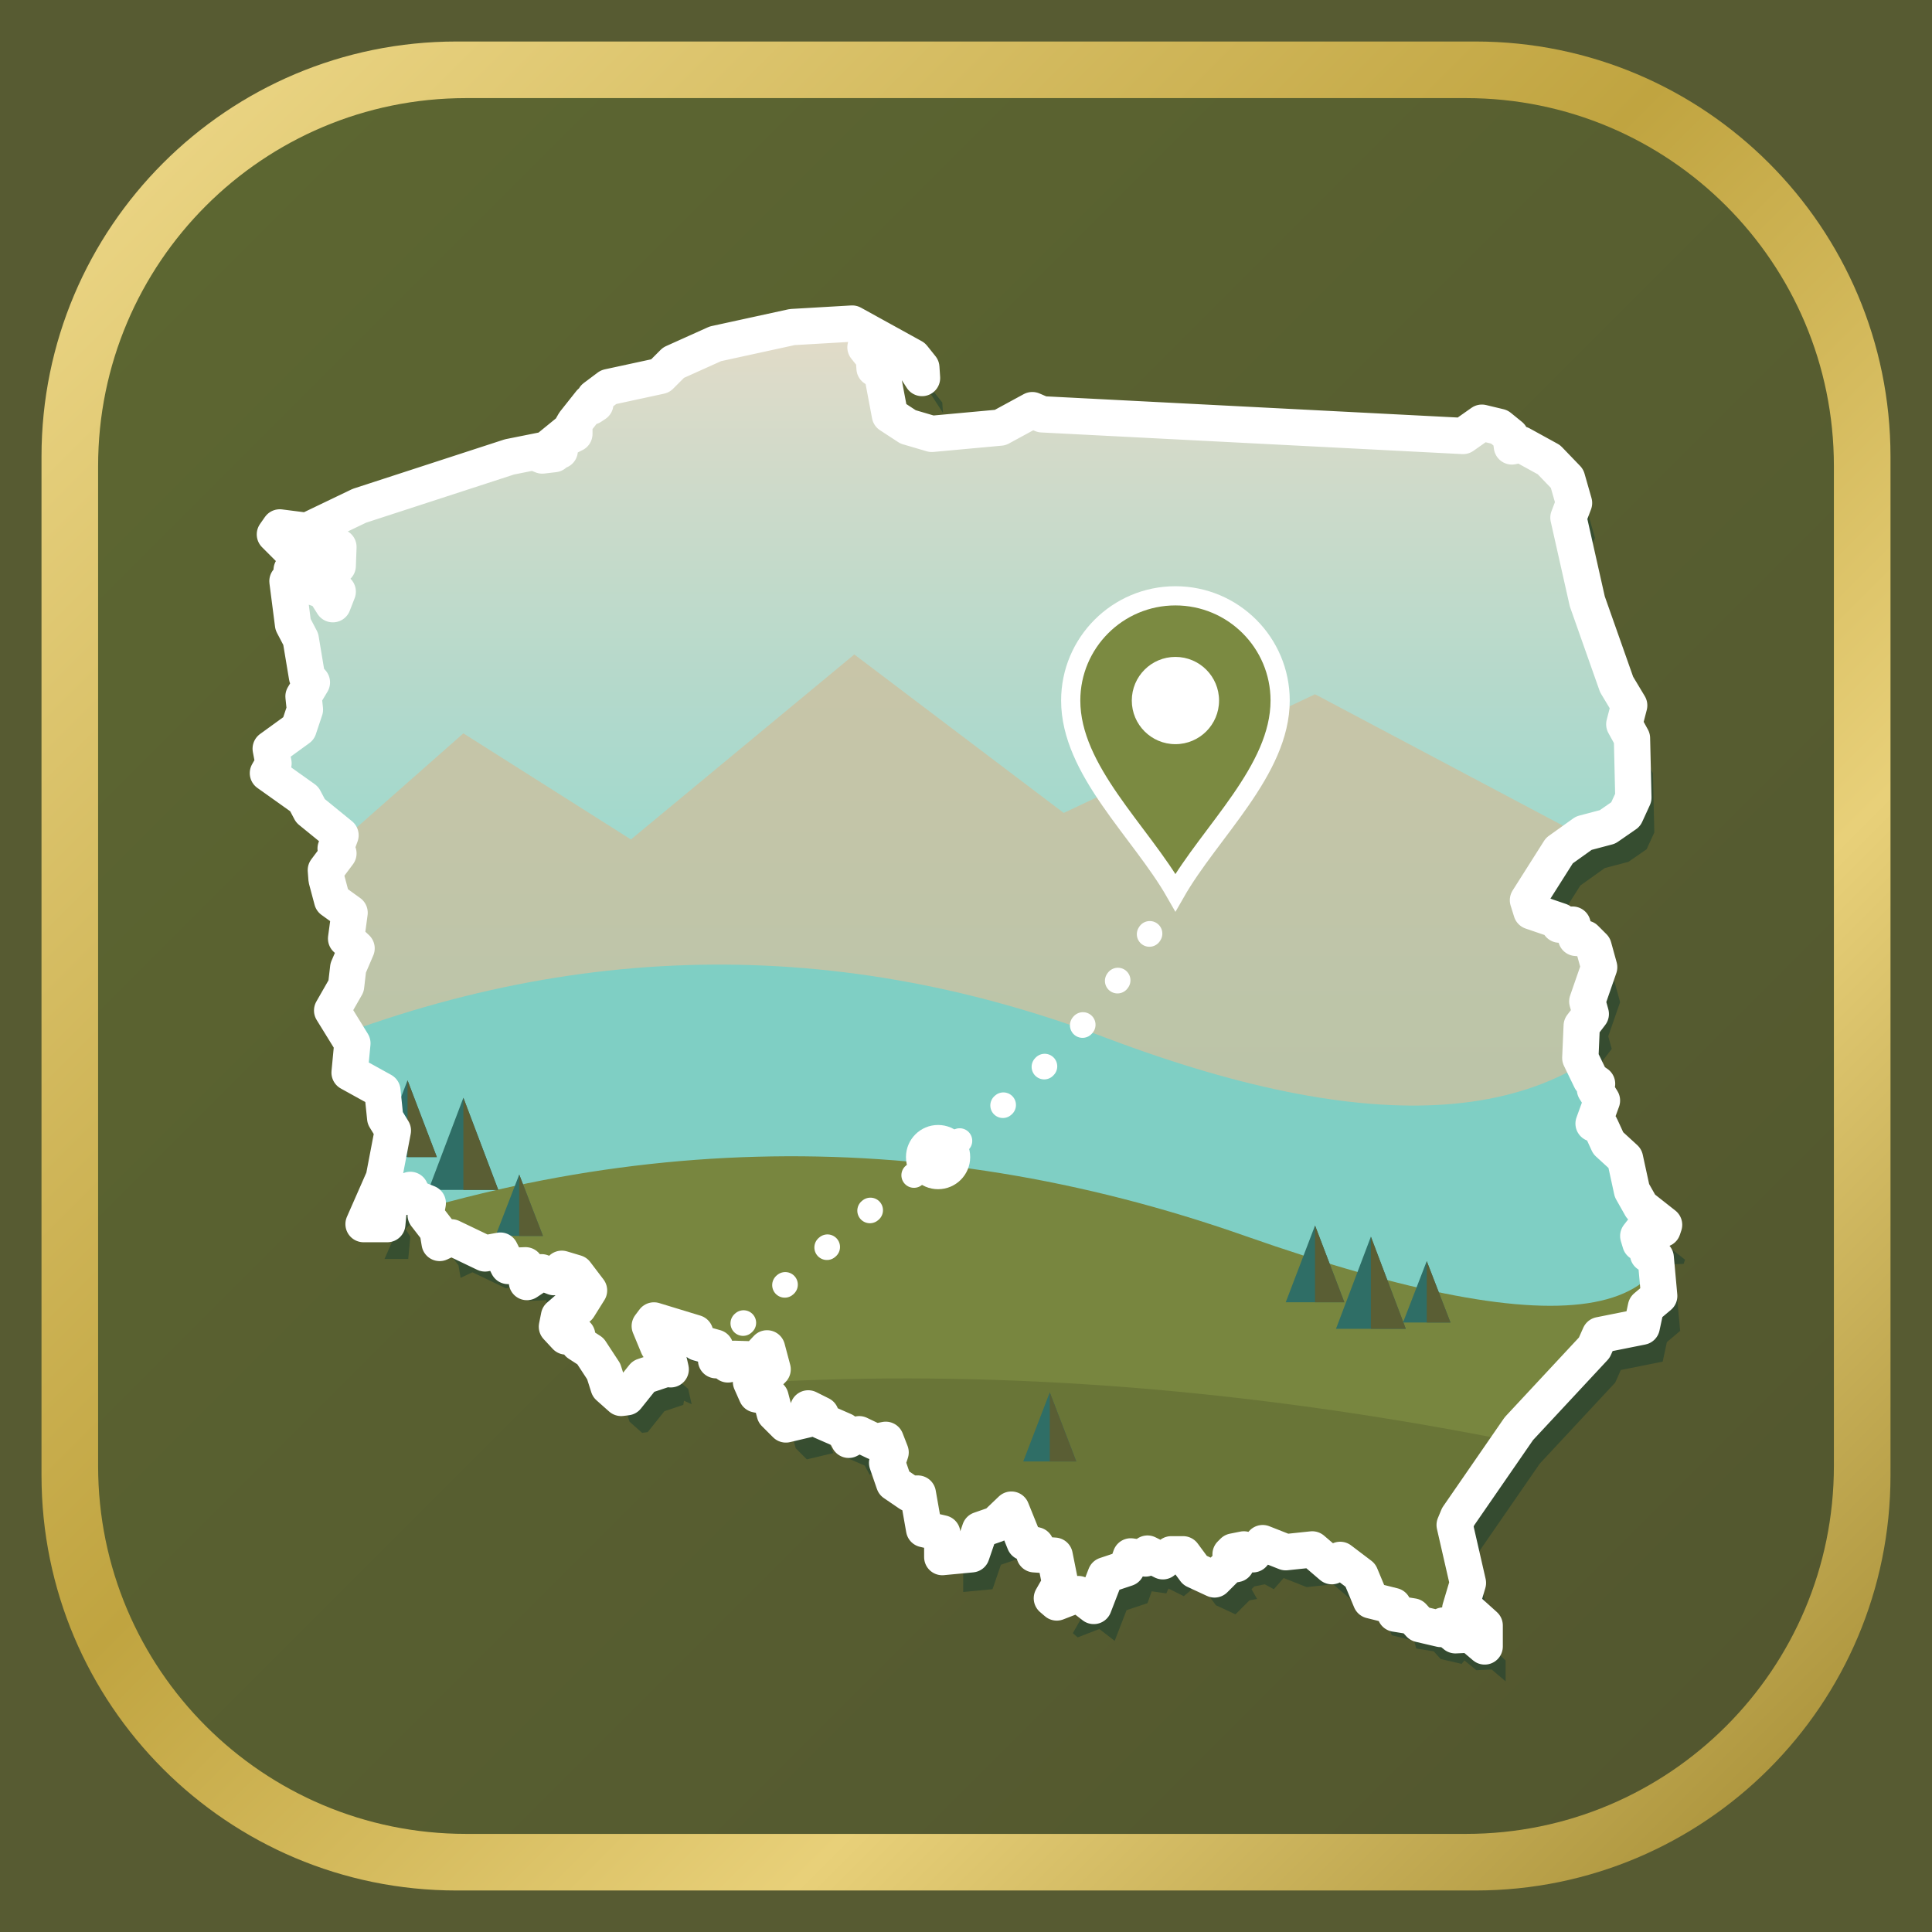
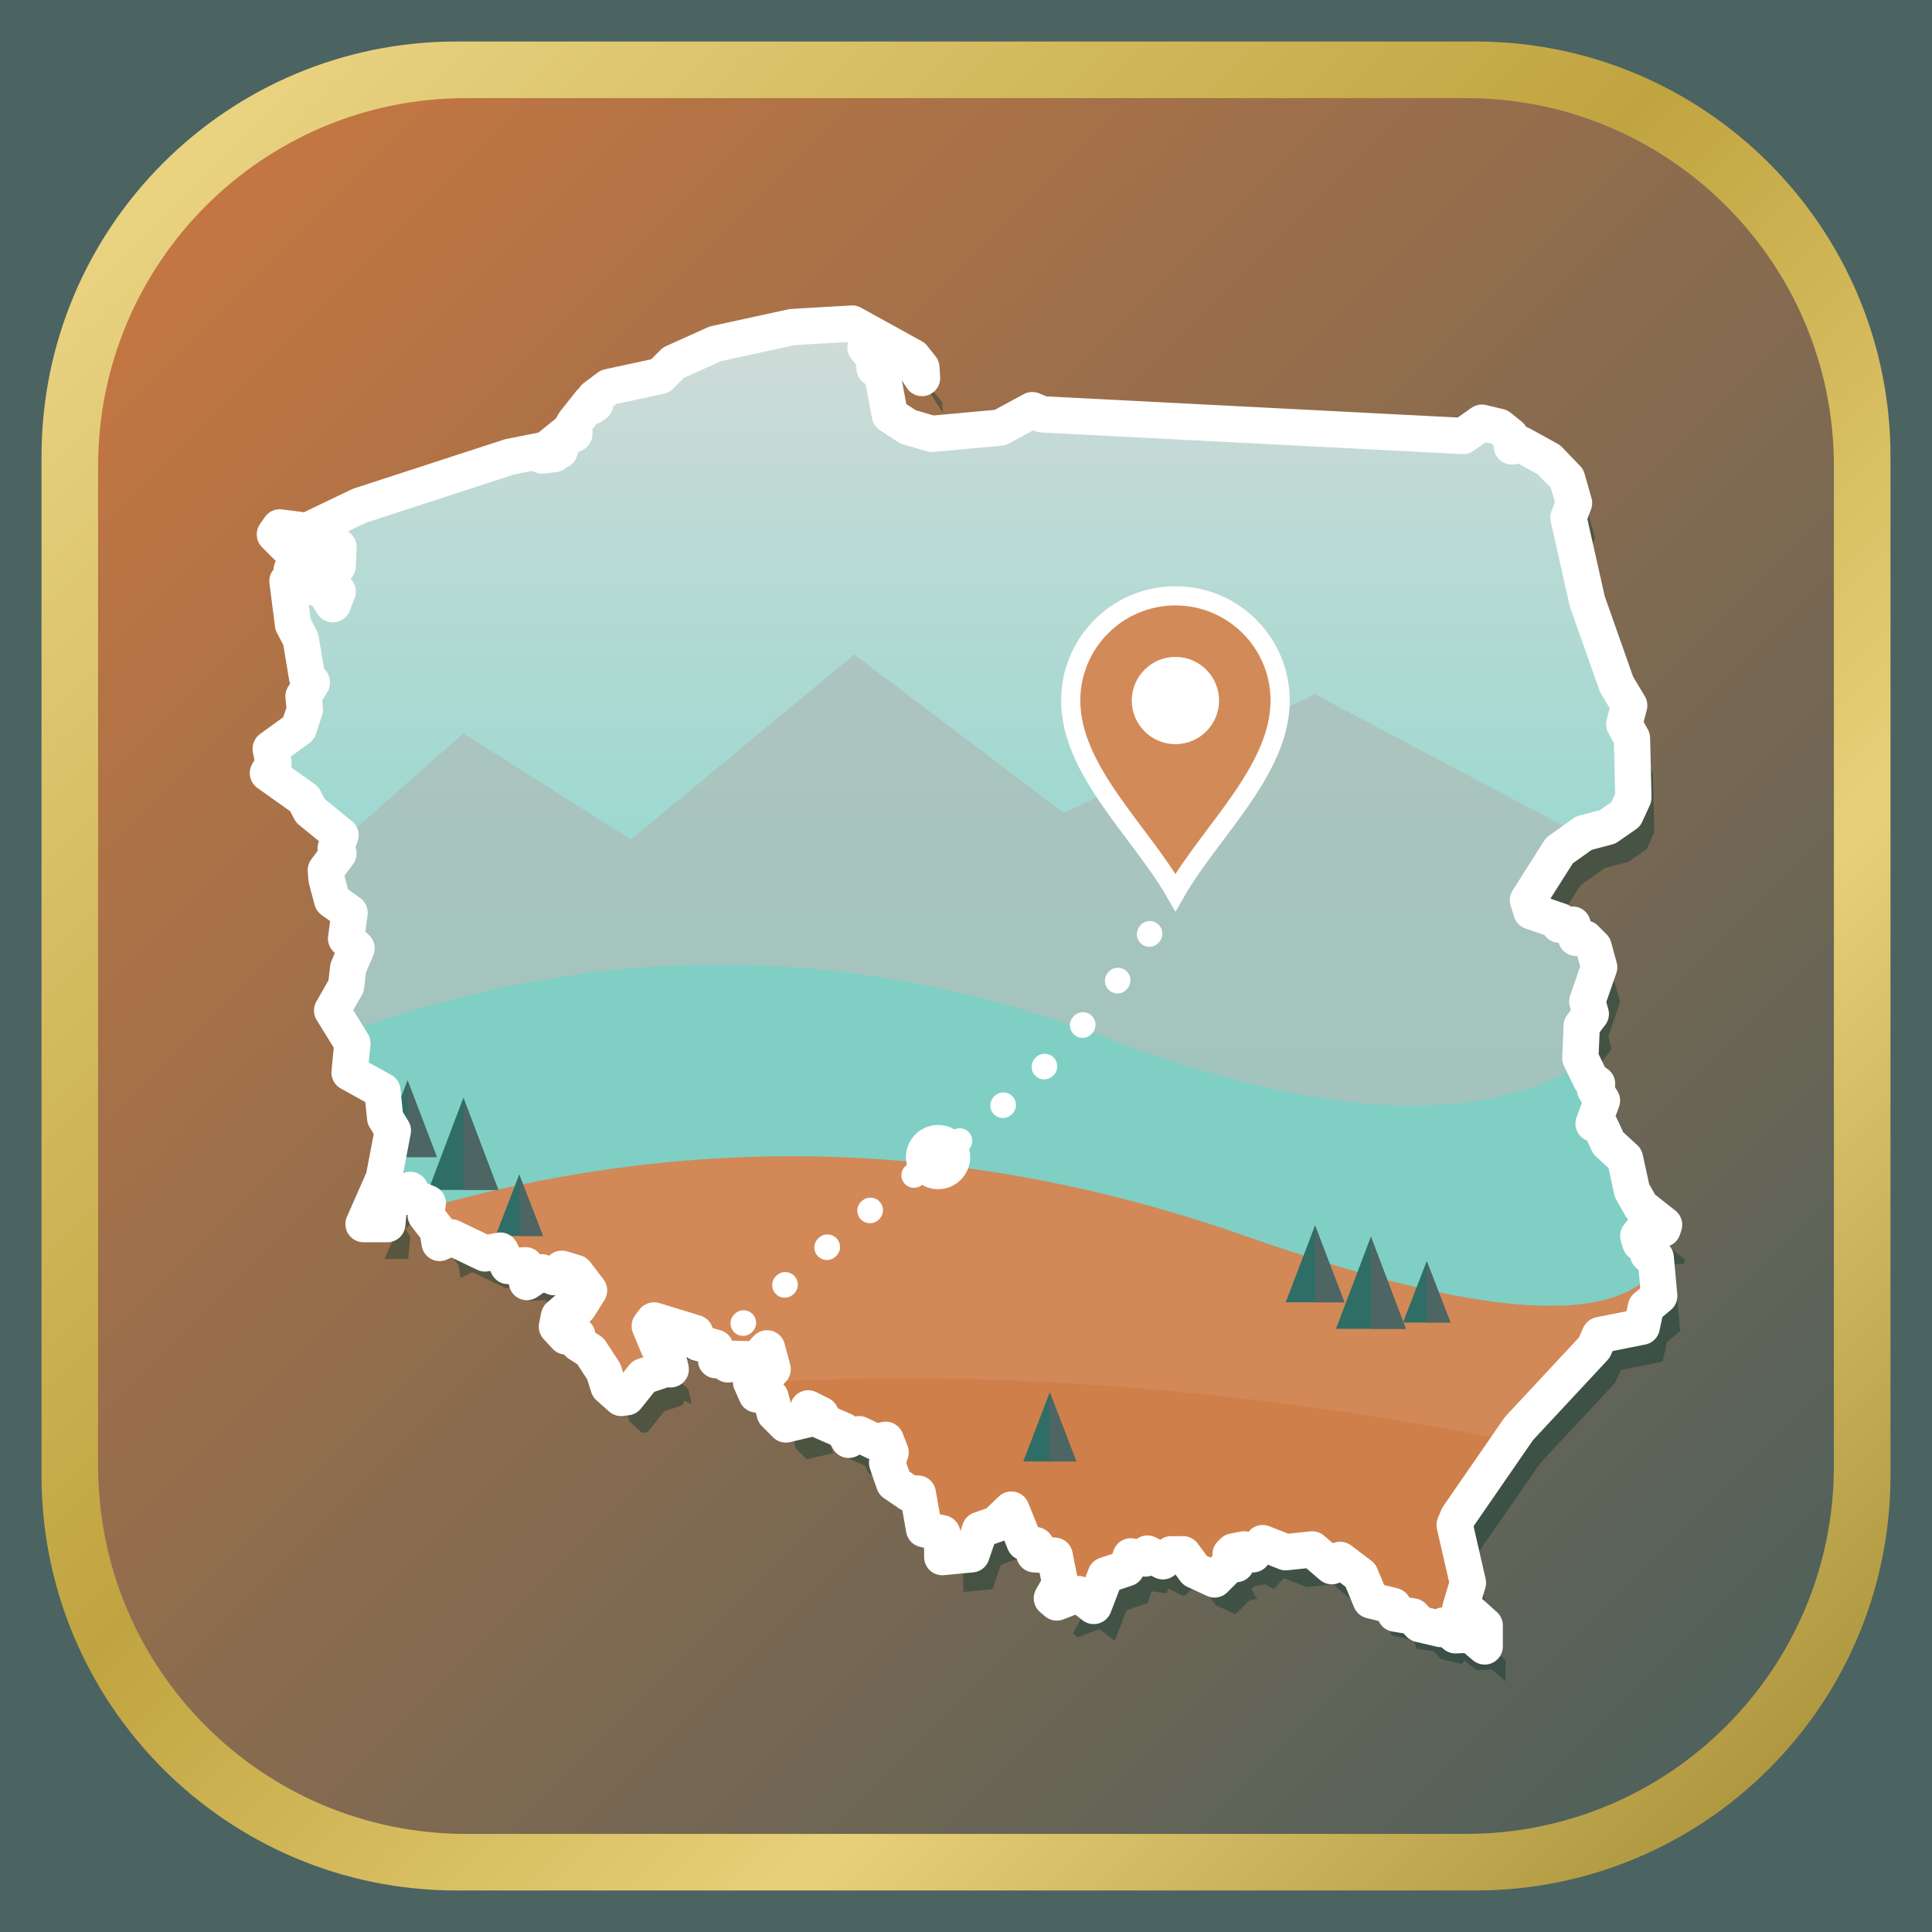
<svg xmlns="http://www.w3.org/2000/svg" viewBox="0 0 512 512" role="img" aria-label="I Was Here app icon">
-   <rect width="512" height="512" fill="#575B32" />
+   <rect width="512" height="512" fill="#4B6361" />
  <g transform="translate(6 6) scale(2.5)">
    <defs>
      <linearGradient id="tGold" x1="0" y1="0" x2="1" y2="1">
        <stop offset="0" stop-color="#F1DC8E" />
        <stop offset=".45" stop-color="#C0A440" />
        <stop offset=".7" stop-color="#E8D079" />
        <stop offset="1" stop-color="#9E862E" />
      </linearGradient>
      <linearGradient id="tGreen" x1="0" y1="0" x2="1" y2="1">
-         <stop offset="0" stop-color="#5D6731" />
-         <stop offset="1" stop-color="#52562F" />
+         <stop offset="0" stop-color="#CC7840" />
+         <stop offset="1" stop-color="#485F5D" />
      </linearGradient>
      <linearGradient id="tLand" x1="0" y1="0" x2="0" y2="1">
-         <stop offset="0" stop-color="#E4DBC8" />
+         <stop offset="0" stop-color="#D1DBD8" />
        <stop offset=".5" stop-color="#8ED8CE" />
        <stop offset="1" stop-color="#62BEB2" />
      </linearGradient>
      <clipPath id="tPl">
        <path d="M104.3,172.0 L102.0,172.8 L100.8,176.3 L96.6,176.7 L96.6,173.3 L94.0,172.7 L93.1,167.6 L91.9,167.6 L89.7,166.1 L88.7,163.2 L89.2,161.7 L88.5,159.9 L87.0,160.2 L84.7,159.1 L83.2,159.9 L82.5,158.6 L79.3,157.2 L79.2,156.3 L77.4,155.4 L78.0,156.8 L74.2,157.7 L72.6,156.1 L72.0,153.8 L70.0,153.4 L69.2,151.6 L70.9,151.2 L72.3,149.8 L71.5,146.8 L70.0,148.4 L66.8,148.3 L65.9,149.1 L65.2,148.0 L64.2,148.5 L64.1,146.7 L61.6,146.0 L61.2,144.6 L55.3,142.8 L54.7,143.6 L55.9,146.5 L57.2,147.6 L57.7,149.8 L56.6,149.3 L56.5,149.9 L53.8,150.8 L51.4,153.8 L50.6,153.9 L48.8,152.3 L48.1,150.1 L46.2,147.2 L44.5,146.1 L44.3,144.9 L42.7,145.1 L41.4,143.7 L41.7,142.2 L43.2,140.9 L44.5,140.9 L46.0,138.5 L44.1,136.0 L42.1,135.4 L41.0,136.6 L39.2,135.9 L37.1,137.3 L36.9,134.9 L34.4,135.0 L33.3,132.8 L31.1,133.2 L26.3,130.9 L24.6,131.7 L24.3,129.9 L22.6,127.7 L22.9,126.0 L20.9,125.2 L20.4,124.1 L19.6,125.1 L17.6,123.8 L16.7,124.7 L17.4,125.8 L17.1,129.0 L13.7,129.0 L16.6,122.4 L17.9,115.6 L16.8,113.8 L16.4,109.9 L11.7,107.3 L12.1,103.1 L9.2,98.4 L11.2,94.9 L11.5,92.3 L12.7,89.5 L11.2,88.1 L11.7,84.4 L9.2,82.6 L8.4,79.6 L8.3,78.3 L10.1,75.9 L9.7,75.2 L10.4,73.3 L6.1,69.8 L5.2,68.1 L0.0,64.4 L0.8,63.0 L0.4,60.9 L4.4,58.0 L5.3,55.3 L5.1,53.4 L6.3,51.4 L5.6,50.6 L4.7,45.2 L3.6,43.1 L2.8,36.9 L3.6,36.5 L3.4,35.3 L5.8,37.5 L8.1,38.3 L9.3,40.2 L10.0,38.4 L9.0,38.2 L8.4,36.8 L9.0,34.7 L10.0,34.7 L10.1,32.0 L9.2,33.3 L9.0,31.9 L6.3,31.4 L6.1,30.2 L4.8,31.1 L5.9,31.6 L5.6,32.2 L3.9,33.1 L1.0,30.2 L1.7,29.2 L5.6,29.7 L13.1,26.1 L34.6,19.1 L40.1,18.0 L38.8,18.7 L39.3,18.9 L41.0,18.7 L40.9,18.2 L41.8,18.2 L41.7,17.5 L40.2,17.8 L42.9,15.6 L42.1,16.7 L43.9,15.8 L43.9,15.1 L43.1,15.6 L43.9,14.2 L46.2,11.3 L46.3,11.9 L46.9,11.5 L46.9,11.0 L46.4,11.3 L46.8,10.6 L48.8,9.1 L56.2,7.5 L58.1,5.6 L64.1,2.9 L75.1,0.5 L83.7,0.0 L92.4,4.8 L93.6,6.3 L93.7,7.8 L91.5,4.4 L86.3,1.6 L85.6,3.4 L86.8,4.9 L86.9,6.4 L87.8,6.2 L89.1,13.1 L91.7,14.8 L95.1,15.8 L104.9,14.9 L109.5,12.4 L110.9,13.0 L171.2,16.1 L173.9,14.2 L176.4,14.8 L178.0,16.1 L178.2,17.6 L179.5,17.3 L183.5,19.5 L186.1,22.2 L187.1,25.7 L186.3,27.8 L189.0,39.8 L193.2,51.7 L195.0,54.7 L194.3,57.4 L195.4,59.4 L195.6,67.9 L194.5,70.3 L191.9,72.1 L188.5,73.0 L185.0,75.5 L180.5,82.6 L181.0,84.2 L185.1,85.6 L185.0,86.1 L186.9,86.1 L187.4,88.0 L188.7,88.1 L189.9,89.3 L190.7,92.2 L189.0,97.1 L189.5,98.9 L188.2,100.6 L188.0,105.2 L189.5,108.3 L190.4,108.9 L190.1,109.7 L191.1,111.3 L189.9,114.6 L190.9,115.0 L192.0,117.4 L194.4,119.6 L195.4,124.2 L196.7,126.5 L200.0,129.1 L199.8,129.7 L197.0,129.8 L196.3,130.7 L196.6,131.7 L197.7,132.0 L197.7,133.3 L198.8,133.8 L199.3,139.3 L197.4,140.9 L196.8,143.7 L190.8,144.9 L190.0,146.7 L179.2,158.3 L170.5,170.9 L170.0,172.1 L171.9,180.4 L170.8,184.1 L171.3,183.8 L174.3,186.5 L174.3,189.5 L172.3,187.8 L170.1,187.9 L168.4,186.5 L168.0,187.0 L165.0,186.3 L164.0,185.2 L161.5,184.8 L161.2,183.7 L158.0,182.9 L156.5,179.3 L153.6,177.1 L152.4,178.0 L149.6,175.6 L145.8,176.0 L142.5,174.7 L141.1,176.3 L139.8,175.6 L138.3,175.9 L137.9,176.3 L138.7,177.7 L137.6,177.9 L135.6,179.9 L132.8,178.6 L131.1,176.3 L129.4,176.3 L128.2,177.3 L126.0,176.2 L125.7,176.9 L123.6,176.6 L123.0,178.3 L120.0,179.3 L118.3,183.7 L116.1,182.0 L113.0,183.2 L112.3,182.6 L113.5,180.5 L112.7,176.5 L109.8,176.3 L110.0,175.0 L108.4,174.6 L106.5,169.9Z" />
      </clipPath>
    </defs>
    <rect x="2" y="2" width="196" height="196" rx="44" fill="url(#tGold)" />
    <rect x="8" y="8" width="184" height="184" rx="39" fill="url(#tGreen)" />
    <g transform="translate(26.0 31.9) scale(0.74)">
      <path d="M104.3,172.0 L102.0,172.8 L100.8,176.3 L96.6,176.7 L96.6,173.3 L94.0,172.7 L93.1,167.6 L91.9,167.6 L89.7,166.1 L88.7,163.2 L89.2,161.7 L88.5,159.9 L87.0,160.2 L84.7,159.1 L83.2,159.9 L82.5,158.6 L79.3,157.2 L79.2,156.3 L77.4,155.4 L78.0,156.8 L74.2,157.7 L72.6,156.1 L72.0,153.8 L70.0,153.4 L69.2,151.6 L70.9,151.2 L72.3,149.8 L71.5,146.8 L70.0,148.4 L66.8,148.3 L65.9,149.1 L65.2,148.0 L64.2,148.5 L64.1,146.7 L61.6,146.0 L61.2,144.6 L55.3,142.8 L54.7,143.6 L55.9,146.5 L57.2,147.6 L57.7,149.8 L56.6,149.3 L56.5,149.9 L53.8,150.8 L51.4,153.8 L50.6,153.9 L48.8,152.3 L48.1,150.1 L46.2,147.2 L44.5,146.1 L44.3,144.9 L42.7,145.1 L41.4,143.7 L41.7,142.2 L43.2,140.9 L44.5,140.9 L46.0,138.5 L44.1,136.0 L42.1,135.4 L41.0,136.6 L39.2,135.9 L37.1,137.3 L36.9,134.9 L34.4,135.0 L33.3,132.8 L31.1,133.2 L26.3,130.9 L24.6,131.7 L24.3,129.9 L22.6,127.7 L22.9,126.0 L20.9,125.2 L20.4,124.1 L19.6,125.1 L17.6,123.8 L16.7,124.7 L17.4,125.8 L17.1,129.0 L13.7,129.0 L16.6,122.4 L17.9,115.6 L16.8,113.8 L16.4,109.9 L11.7,107.3 L12.1,103.1 L9.2,98.4 L11.2,94.9 L11.5,92.3 L12.7,89.5 L11.2,88.1 L11.7,84.4 L9.2,82.6 L8.4,79.6 L8.3,78.3 L10.1,75.9 L9.7,75.2 L10.4,73.3 L6.1,69.8 L5.2,68.1 L0.0,64.4 L0.8,63.0 L0.4,60.9 L4.4,58.0 L5.3,55.3 L5.1,53.4 L6.3,51.4 L5.6,50.6 L4.7,45.2 L3.6,43.1 L2.8,36.9 L3.6,36.5 L3.4,35.3 L5.8,37.5 L8.1,38.3 L9.3,40.2 L10.0,38.4 L9.0,38.2 L8.4,36.8 L9.0,34.7 L10.0,34.7 L10.1,32.0 L9.2,33.3 L9.0,31.9 L6.3,31.4 L6.1,30.2 L4.8,31.1 L5.9,31.6 L5.6,32.2 L3.9,33.1 L1.0,30.2 L1.7,29.2 L5.6,29.7 L13.1,26.1 L34.6,19.1 L40.1,18.0 L38.8,18.7 L39.3,18.9 L41.0,18.7 L40.9,18.2 L41.8,18.2 L41.7,17.5 L40.2,17.8 L42.9,15.6 L42.1,16.7 L43.9,15.8 L43.9,15.1 L43.1,15.6 L43.9,14.2 L46.2,11.3 L46.3,11.9 L46.9,11.5 L46.9,11.0 L46.4,11.3 L46.8,10.6 L48.8,9.1 L56.2,7.5 L58.1,5.6 L64.1,2.9 L75.1,0.5 L83.7,0.0 L92.4,4.8 L93.6,6.3 L93.7,7.8 L91.5,4.4 L86.3,1.6 L85.6,3.4 L86.8,4.9 L86.9,6.4 L87.8,6.2 L89.1,13.1 L91.7,14.8 L95.1,15.8 L104.9,14.9 L109.5,12.4 L110.9,13.0 L171.2,16.1 L173.9,14.2 L176.4,14.8 L178.0,16.1 L178.2,17.6 L179.5,17.3 L183.5,19.5 L186.1,22.2 L187.1,25.7 L186.3,27.8 L189.0,39.8 L193.2,51.7 L195.0,54.7 L194.3,57.4 L195.4,59.4 L195.6,67.9 L194.5,70.3 L191.9,72.1 L188.5,73.0 L185.0,75.5 L180.5,82.6 L181.0,84.2 L185.1,85.6 L185.0,86.1 L186.9,86.1 L187.4,88.0 L188.7,88.1 L189.9,89.3 L190.7,92.2 L189.0,97.1 L189.5,98.9 L188.2,100.6 L188.0,105.2 L189.5,108.3 L190.4,108.9 L190.1,109.7 L191.1,111.3 L189.9,114.6 L190.9,115.0 L192.0,117.4 L194.4,119.6 L195.4,124.2 L196.7,126.5 L200.0,129.1 L199.8,129.7 L197.0,129.8 L196.3,130.7 L196.6,131.7 L197.7,132.0 L197.7,133.3 L198.8,133.8 L199.3,139.3 L197.4,140.9 L196.8,143.7 L190.8,144.9 L190.0,146.7 L179.2,158.3 L170.5,170.9 L170.0,172.1 L171.9,180.4 L170.8,184.1 L171.3,183.8 L174.3,186.5 L174.3,189.5 L172.3,187.8 L170.1,187.9 L168.4,186.5 L168.0,187.0 L165.0,186.3 L164.0,185.2 L161.5,184.8 L161.2,183.7 L158.0,182.9 L156.5,179.3 L153.6,177.1 L152.4,178.0 L149.6,175.6 L145.8,176.0 L142.5,174.7 L141.1,176.3 L139.8,175.6 L138.3,175.9 L137.9,176.3 L138.7,177.7 L137.6,177.9 L135.6,179.9 L132.8,178.6 L131.1,176.3 L129.4,176.3 L128.2,177.3 L126.0,176.2 L125.7,176.9 L123.6,176.6 L123.0,178.3 L120.0,179.3 L118.3,183.7 L116.1,182.0 L113.0,183.2 L112.3,182.6 L113.5,180.5 L112.7,176.5 L109.8,176.3 L110.0,175.0 L108.4,174.6 L106.5,169.9Z" fill="#0F3A30" opacity=".45" transform="translate(3 5)" />
      <g clip-path="url(#tPl)">
        <rect x="-2" y="-2" width="204" height="193" fill="url(#tLand)" />
-         <path d="M0 83.4L28 58.7L52 73.9L84 47.4L114 70.1L150 53.1L200 79.6V191.5H0Z" fill="#CEBF9C" opacity=".75" />
+         <path d="M0 83.4L28 58.7L52 73.9L84 47.4L114 70.1L150 53.1L200 79.6V191.5H0Z" fill="#ACBEB8" opacity=".75" />
        <path d="M0 106.1Q60 79.6 120 102.3T200 94.7V191.5H0Z" fill="#7FCFC4" />
-         <path d="M0 134.5Q70 106.1 140 130.7T200 119.4V191.5H0Z" fill="#78863F" />
-         <path d="M0 163.0Q90 138.3 200 164.9V191.5H0Z" fill="#697537" />
+         <path d="M0 134.5Q70 106.1 140 130.7T200 119.4V191.5H0Z" fill="#D28857" />
+         <path d="M0 163.0Q90 138.3 200 164.9V191.5H0Z" fill="#CF7F4A" />
        <path d="M20.0 108.4 15.8 119.4H24.2Z" fill="#2F6E66" />
-         <path d="M20.0 108.4 24.2 119.4H20.0Z" fill="#5A5E34" />
+         <path d="M20.0 108.4 24.2 119.4H20.0Z" fill="#4D6563" />
        <path d="M28.0 110.9 23.0 124.1H33.0Z" fill="#2F6E66" />
-         <path d="M28.0 110.9 33.0 124.1H28.0Z" fill="#5A5E34" />
+         <path d="M28.0 110.9 33.0 124.1H28.0Z" fill="#4D6563" />
        <path d="M13.0 122.7 9.2 132.6H16.8Z" fill="#2F6E66" />
-         <path d="M13.0 122.7 16.8 132.6H13.0Z" fill="#5A5E34" />
+         <path d="M13.0 122.7 16.8 132.6H13.0Z" fill="#4D6563" />
        <path d="M36.0 121.9 32.6 130.7H39.4Z" fill="#2F6E66" />
-         <path d="M36.0 121.9 39.4 130.7H36.0Z" fill="#5A5E34" />
+         <path d="M36.0 121.9 39.4 130.7H36.0Z" fill="#4D6563" />
        <path d="M58.0 158.4 53.4 170.5H62.6Z" fill="#2F6E66" />
-         <path d="M58.0 158.4 62.6 170.5H58.0Z" fill="#5A5E34" />
+         <path d="M58.0 158.4 62.6 170.5H58.0Z" fill="#4D6563" />
        <path d="M67.0 164.4 63.2 174.3H70.8Z" fill="#2F6E66" />
-         <path d="M67.0 164.4 70.8 174.3H67.0Z" fill="#5A5E34" />
+         <path d="M67.0 164.4 70.8 174.3H67.0Z" fill="#4D6563" />
        <path d="M150.0 129.2 145.8 140.2H154.2Z" fill="#2F6E66" />
-         <path d="M150.0 129.2 154.2 140.2H150.0Z" fill="#5A5E34" />
+         <path d="M150.0 129.2 154.2 140.2H150.0Z" fill="#4D6563" />
        <path d="M158.0 130.8 153.0 144.0H163.0Z" fill="#2F6E66" />
-         <path d="M158.0 130.8 163.0 144.0H158.0Z" fill="#5A5E34" />
+         <path d="M158.0 130.8 163.0 144.0H158.0Z" fill="#4D6563" />
        <path d="M166.0 134.3 162.6 143.1H169.4Z" fill="#2F6E66" />
-         <path d="M166.0 134.3 169.4 143.1H166.0Z" fill="#5A5E34" />
+         <path d="M166.0 134.3 169.4 143.1H166.0Z" fill="#4D6563" />
        <path d="M112.0 153.1 108.2 163.0H115.8Z" fill="#2F6E66" />
-         <path d="M112.0 153.1 115.8 163.0H112.0Z" fill="#5A5E34" />
+         <path d="M112.0 153.1 115.8 163.0H112.0Z" fill="#4D6563" />
        <path d="M44 164.9C60 151.6 78 132.6 96 119.4S122 94.7 130 81.5" fill="none" stroke="#FFFFFF" stroke-width="3.6" stroke-linecap="round" stroke-dasharray="0.1 8" />
        <circle cx="44" cy="164.9" r="4.6" fill="#FFFFFF" />
        <circle cx="96" cy="119.4" r="4.6" fill="#FFFFFF" />
      </g>
      <path d="M104.3,172.0 L102.0,172.8 L100.8,176.3 L96.6,176.7 L96.6,173.3 L94.0,172.7 L93.1,167.6 L91.9,167.6 L89.7,166.1 L88.7,163.2 L89.2,161.7 L88.5,159.9 L87.0,160.2 L84.7,159.1 L83.2,159.9 L82.5,158.6 L79.3,157.2 L79.2,156.3 L77.4,155.4 L78.0,156.8 L74.2,157.7 L72.6,156.1 L72.0,153.8 L70.0,153.4 L69.2,151.6 L70.9,151.2 L72.3,149.8 L71.5,146.8 L70.0,148.4 L66.8,148.3 L65.9,149.1 L65.2,148.0 L64.2,148.5 L64.1,146.7 L61.6,146.0 L61.2,144.6 L55.3,142.8 L54.7,143.6 L55.9,146.5 L57.2,147.6 L57.7,149.8 L56.6,149.3 L56.5,149.9 L53.8,150.8 L51.4,153.8 L50.6,153.9 L48.8,152.3 L48.1,150.1 L46.2,147.2 L44.5,146.1 L44.3,144.9 L42.7,145.1 L41.4,143.7 L41.7,142.2 L43.2,140.9 L44.5,140.9 L46.0,138.5 L44.1,136.0 L42.1,135.4 L41.0,136.6 L39.2,135.9 L37.1,137.3 L36.9,134.9 L34.4,135.0 L33.3,132.8 L31.1,133.2 L26.3,130.9 L24.6,131.7 L24.3,129.9 L22.6,127.7 L22.9,126.0 L20.9,125.2 L20.4,124.1 L19.6,125.1 L17.6,123.8 L16.7,124.7 L17.4,125.8 L17.1,129.0 L13.7,129.0 L16.6,122.4 L17.9,115.6 L16.8,113.8 L16.4,109.9 L11.7,107.3 L12.1,103.1 L9.2,98.4 L11.2,94.9 L11.5,92.3 L12.7,89.5 L11.2,88.1 L11.7,84.4 L9.2,82.6 L8.4,79.6 L8.3,78.3 L10.1,75.9 L9.7,75.2 L10.4,73.3 L6.1,69.8 L5.2,68.1 L0.0,64.4 L0.8,63.0 L0.4,60.9 L4.4,58.0 L5.3,55.3 L5.1,53.4 L6.3,51.4 L5.6,50.6 L4.7,45.2 L3.6,43.1 L2.8,36.9 L3.6,36.5 L3.4,35.3 L5.8,37.5 L8.1,38.3 L9.3,40.2 L10.0,38.4 L9.0,38.2 L8.4,36.8 L9.0,34.7 L10.0,34.7 L10.1,32.0 L9.2,33.3 L9.0,31.9 L6.3,31.4 L6.1,30.2 L4.8,31.1 L5.9,31.6 L5.6,32.2 L3.9,33.1 L1.0,30.2 L1.7,29.2 L5.6,29.7 L13.1,26.1 L34.6,19.1 L40.1,18.0 L38.8,18.7 L39.3,18.9 L41.0,18.7 L40.9,18.2 L41.8,18.2 L41.7,17.5 L40.2,17.8 L42.9,15.6 L42.1,16.7 L43.9,15.8 L43.9,15.1 L43.1,15.6 L43.9,14.2 L46.2,11.3 L46.3,11.9 L46.9,11.5 L46.9,11.0 L46.4,11.3 L46.8,10.6 L48.8,9.1 L56.2,7.5 L58.1,5.6 L64.1,2.9 L75.1,0.5 L83.7,0.0 L92.4,4.8 L93.6,6.3 L93.7,7.8 L91.5,4.4 L86.3,1.6 L85.6,3.4 L86.8,4.9 L86.9,6.4 L87.8,6.2 L89.1,13.1 L91.7,14.8 L95.1,15.8 L104.9,14.9 L109.5,12.4 L110.9,13.0 L171.2,16.1 L173.9,14.2 L176.4,14.8 L178.0,16.1 L178.2,17.6 L179.5,17.3 L183.5,19.5 L186.1,22.2 L187.1,25.7 L186.3,27.8 L189.0,39.8 L193.2,51.7 L195.0,54.7 L194.3,57.4 L195.4,59.4 L195.6,67.9 L194.5,70.3 L191.9,72.1 L188.5,73.0 L185.0,75.5 L180.5,82.6 L181.0,84.2 L185.1,85.6 L185.0,86.1 L186.9,86.1 L187.4,88.0 L188.7,88.1 L189.9,89.3 L190.7,92.2 L189.0,97.1 L189.5,98.9 L188.2,100.6 L188.0,105.2 L189.5,108.3 L190.4,108.9 L190.1,109.7 L191.1,111.3 L189.9,114.6 L190.9,115.0 L192.0,117.4 L194.4,119.6 L195.4,124.2 L196.7,126.5 L200.0,129.1 L199.8,129.7 L197.0,129.8 L196.3,130.7 L196.6,131.7 L197.7,132.0 L197.7,133.3 L198.8,133.8 L199.3,139.3 L197.4,140.9 L196.8,143.7 L190.8,144.9 L190.0,146.7 L179.2,158.3 L170.5,170.9 L170.0,172.1 L171.9,180.4 L170.8,184.1 L171.3,183.8 L174.3,186.5 L174.3,189.5 L172.3,187.8 L170.1,187.9 L168.4,186.5 L168.0,187.0 L165.0,186.3 L164.0,185.2 L161.5,184.8 L161.2,183.7 L158.0,182.9 L156.5,179.3 L153.6,177.1 L152.4,178.0 L149.6,175.6 L145.8,176.0 L142.5,174.7 L141.1,176.3 L139.8,175.6 L138.3,175.9 L137.9,176.3 L138.7,177.7 L137.6,177.9 L135.6,179.9 L132.8,178.6 L131.1,176.3 L129.4,176.3 L128.2,177.3 L126.0,176.2 L125.7,176.9 L123.6,176.6 L123.0,178.3 L120.0,179.3 L118.3,183.7 L116.1,182.0 L113.0,183.2 L112.3,182.6 L113.5,180.5 L112.7,176.5 L109.8,176.3 L110.0,175.0 L108.4,174.6 L106.5,169.9Z" fill="none" stroke="#FFFFFF" stroke-width="5.2" stroke-linejoin="round" />
      <g transform="translate(130 81.5) scale(1.25)">
-         <path d="M0 0C-4 -7 -12 -14 -12 -22A12 12 0 1 1 12 -22C12 -14 4 -7 0 0Z" fill="#7B8A41" stroke="#FFFFFF" stroke-width="2.2" />
+         <path d="M0 0C-4 -7 -12 -14 -12 -22A12 12 0 1 1 12 -22C12 -14 4 -7 0 0Z" fill="#D38A59" stroke="#FFFFFF" stroke-width="2.2" />
        <circle cx="0" cy="-22" r="5" fill="#FFFFFF" />
      </g>
    </g>
  </g>
</svg>
